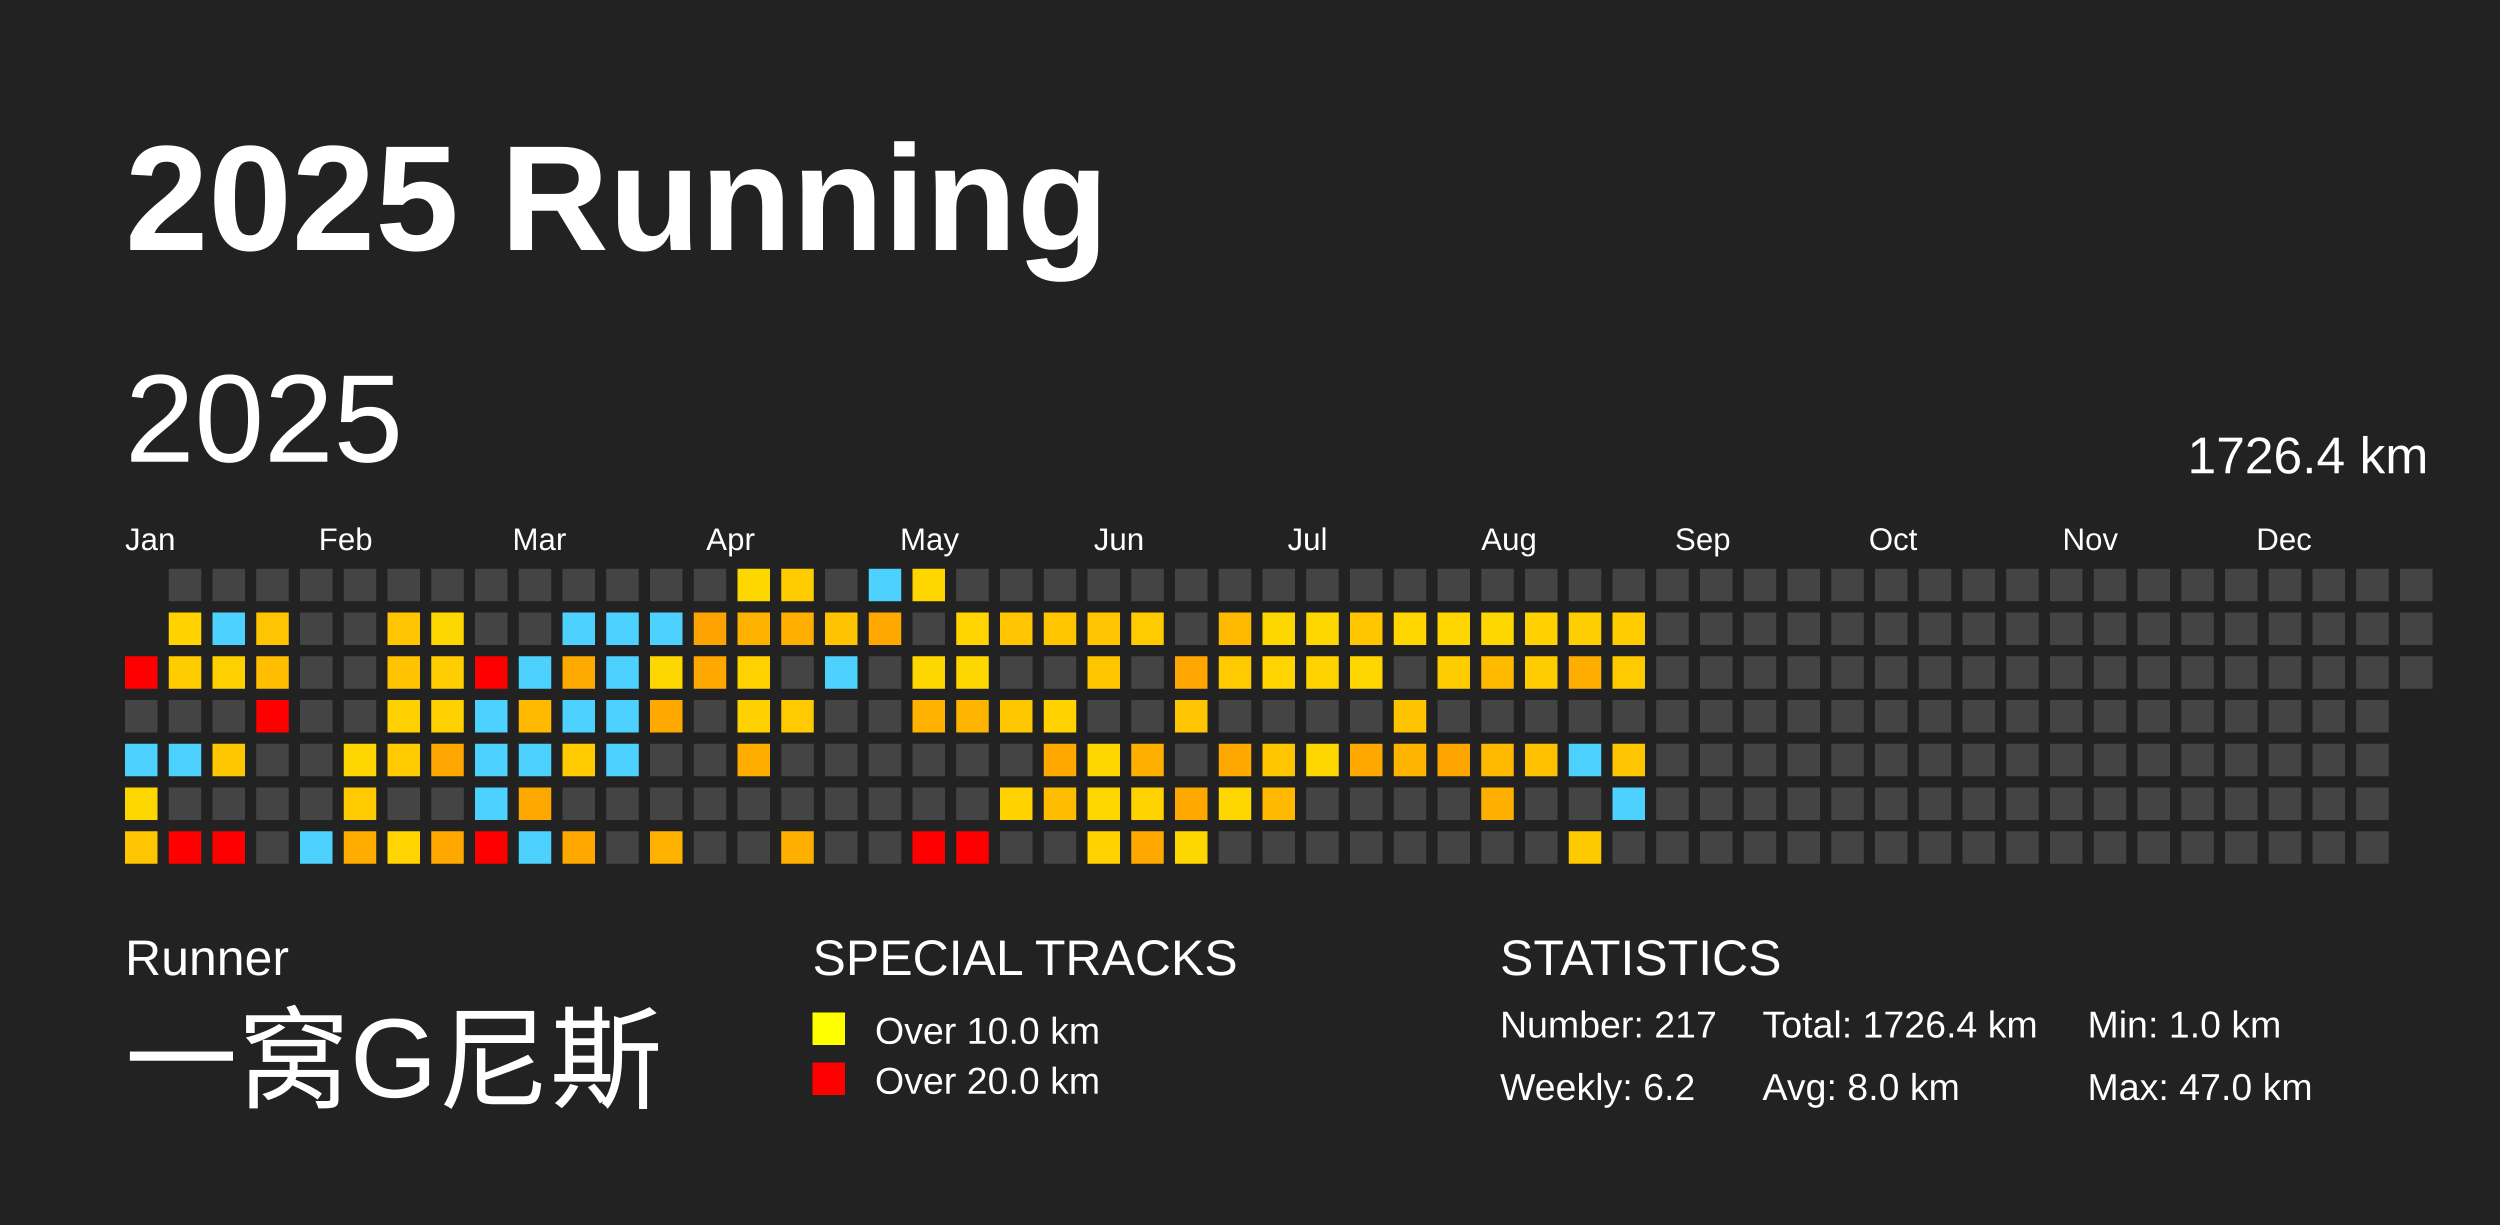
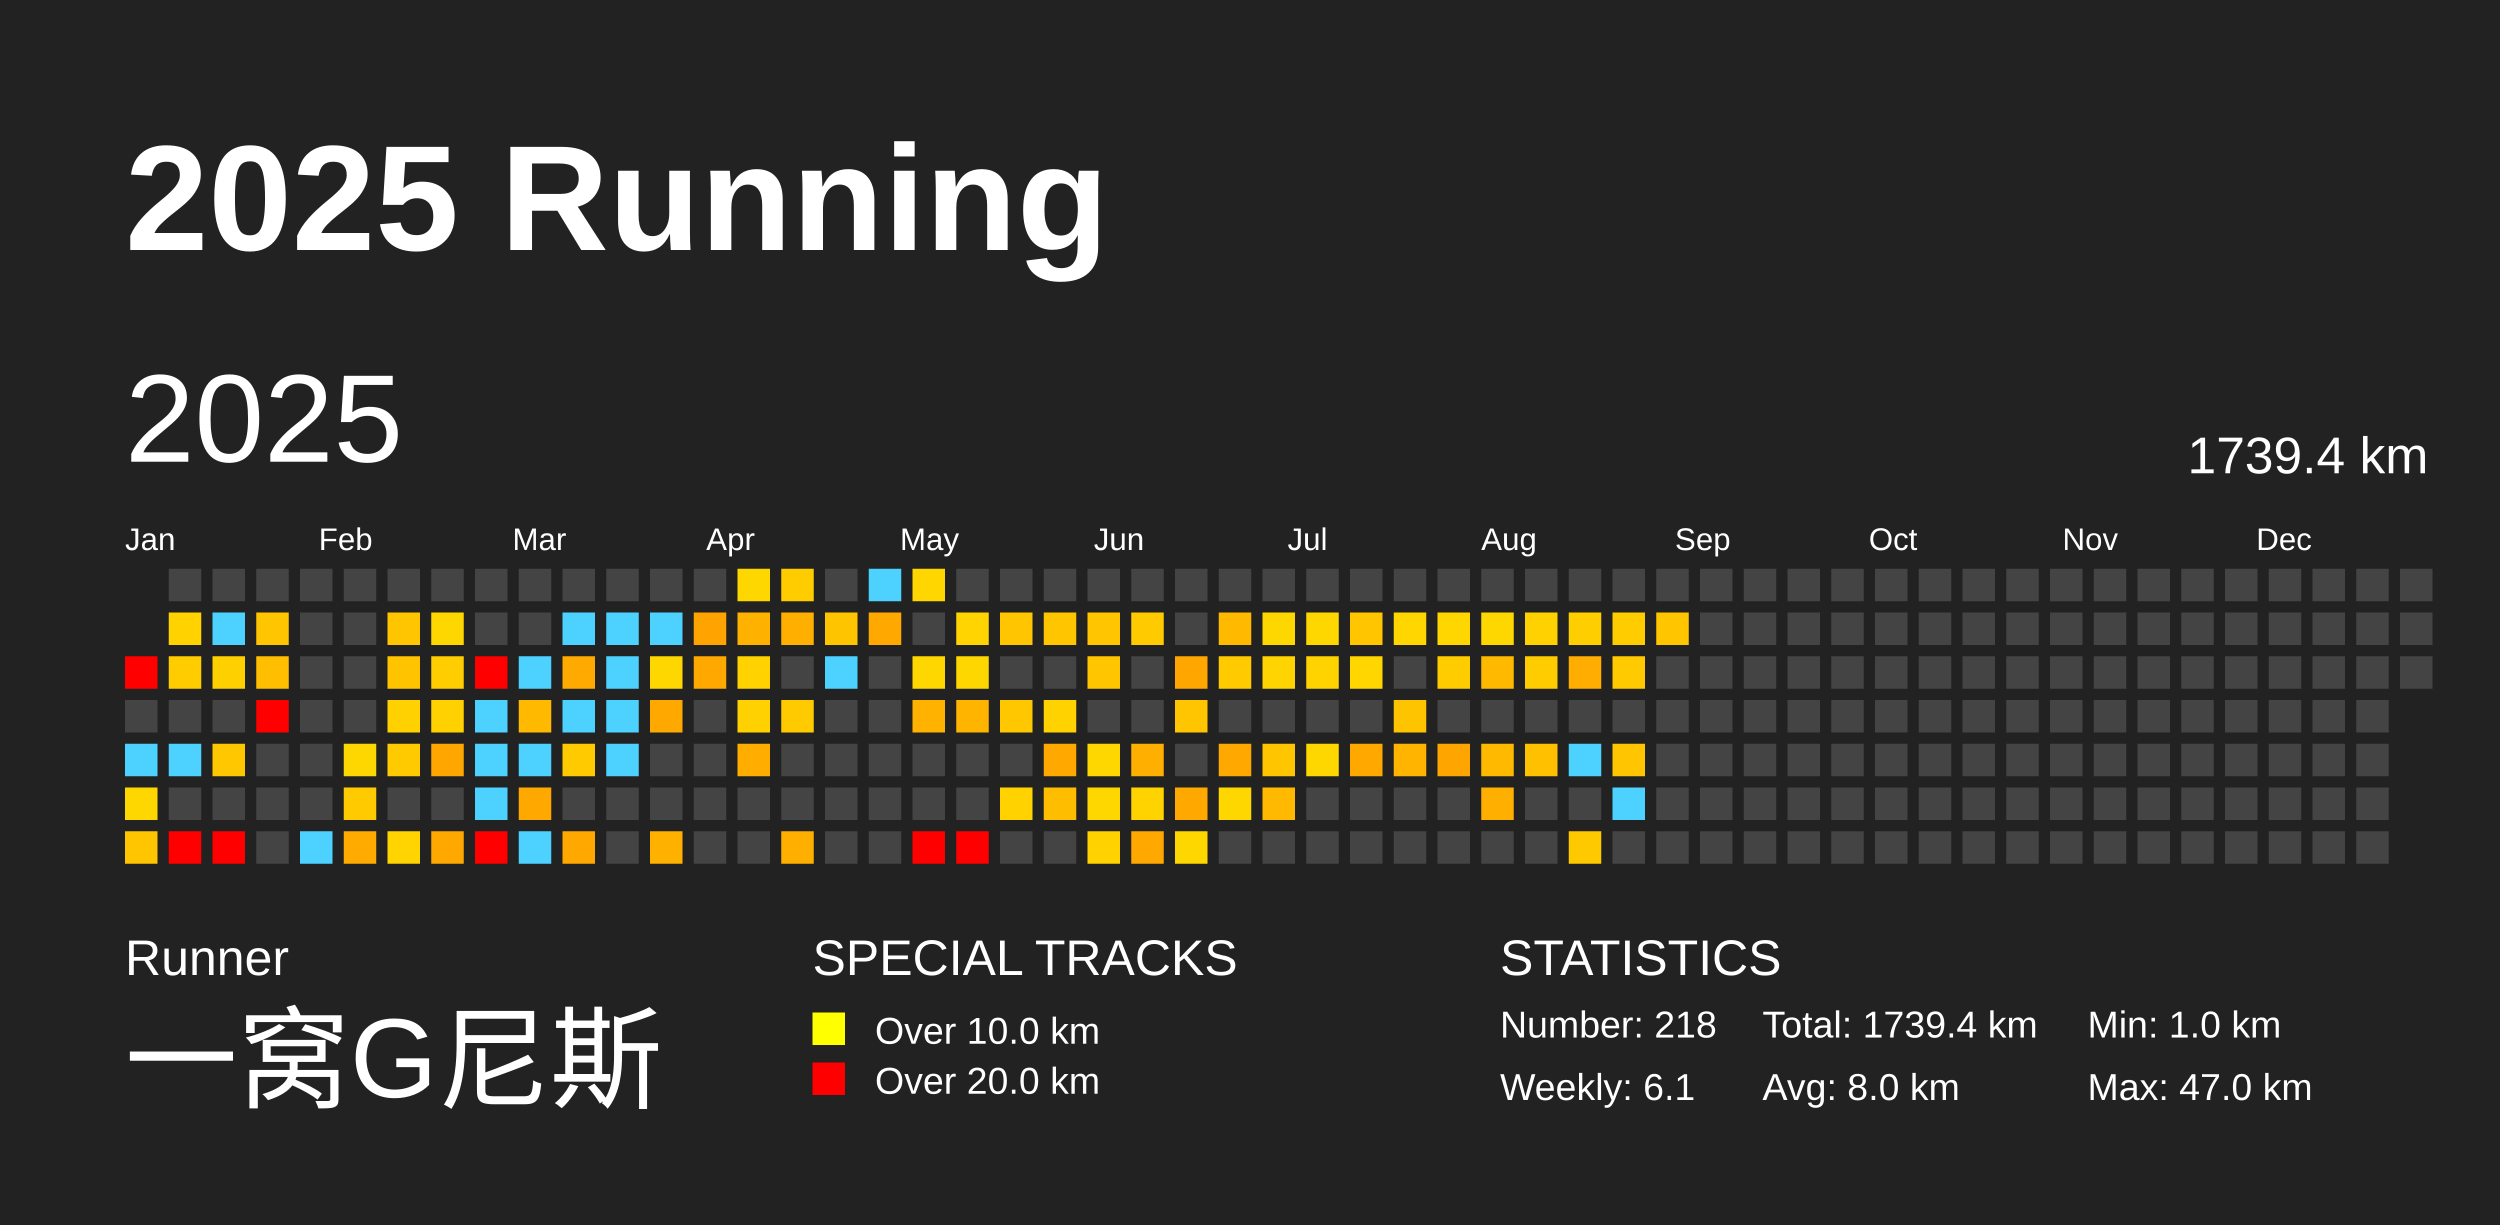
<svg xmlns="http://www.w3.org/2000/svg" baseProfile="full" height="98mm" version="1.1" viewBox="0,0,200,98" width="200mm">
  <defs />
  <rect fill="#222222" height="98" width="200" x="0" y="0" />
  <text fill="#FFFFFF" style="font-size:12px; font-family:Arial; font-weight:bold;" x="10" y="20">2025 Running</text>
  <text fill="#FFFFFF" style="font-size:4px; font-family:Arial" x="10" y="78">Runner</text>
  <text fill="#FFFFFF" style="font-size:9px; font-family:Arial" x="10" y="88">一窝G尼斯</text>
  <text fill="#FFFFFF" style="font-size:4px; font-family:Arial" x="65" y="78">SPECIAL TRACKS</text>
  <rect fill="yellow" height="2.6" width="2.6" x="65" y="81" />
  <text fill="#FFFFFF" style="font-size:3px; font-family:Arial" x="70" y="83.5">Over 10.0 km</text>
  <rect fill="red" height="2.6" width="2.6" x="65" y="85" />
  <text fill="#FFFFFF" style="font-size:3px; font-family:Arial" x="70" y="87.5">Over 20.0 km</text>
  <text fill="#FFFFFF" style="font-size:4px; font-family:Arial" x="120" y="78">STATISTICS</text>
-   <text fill="#FFFFFF" style="font-size:3px; font-family:Arial" x="120" y="83">Number: 217</text>
-   <text fill="#FFFFFF" style="font-size:3px; font-family:Arial" x="120" y="88">Weekly: 6.2</text>
-   <text fill="#FFFFFF" style="font-size:3px; font-family:Arial" x="141" y="83">Total: 1726.4 km</text>
+   <text fill="#FFFFFF" style="font-size:3px; font-family:Arial" x="120" y="83">Number: 218</text>
+   <text fill="#FFFFFF" style="font-size:3px; font-family:Arial" x="120" y="88">Weekly: 6.1</text>
+   <text fill="#FFFFFF" style="font-size:3px; font-family:Arial" x="141" y="83">Total: 1739.4 km</text>
  <text fill="#FFFFFF" style="font-size:3px; font-family:Arial" x="141" y="88">Avg: 8.0 km</text>
  <text fill="#FFFFFF" style="font-size:3px; font-family:Arial" x="167" y="83">Min: 1.0 km</text>
  <text fill="#FFFFFF" style="font-size:3px; font-family:Arial" x="167" y="88">Max: 47.0 km</text>
  <text dominant-baseline="hanging" fill="#FFFFFF" style="font-size:10.0px; font-family:Arial;" x="10" y="30">2025</text>
-   <text dominant-baseline="hanging" fill="#FFFFFF" style="font-size:4.125px; font-family:Arial;" x="175" y="35">1726.4 km</text>
+   <text dominant-baseline="hanging" fill="#FFFFFF" style="font-size:4.125px; font-family:Arial;" x="175" y="35">1739.4 km</text>
  <text fill="#FFFFFF" style="font-size:2.5px; font-family:Arial" x="10.0" y="44">Jan</text>
  <text fill="#FFFFFF" style="font-size:2.5px; font-family:Arial" x="25.5" y="44">Feb</text>
  <text fill="#FFFFFF" style="font-size:2.5px; font-family:Arial" x="41.0" y="44">Mar</text>
  <text fill="#FFFFFF" style="font-size:2.5px; font-family:Arial" x="56.5" y="44">Apr</text>
  <text fill="#FFFFFF" style="font-size:2.5px; font-family:Arial" x="72.0" y="44">May</text>
  <text fill="#FFFFFF" style="font-size:2.5px; font-family:Arial" x="87.5" y="44">Jun</text>
  <text fill="#FFFFFF" style="font-size:2.5px; font-family:Arial" x="103.0" y="44">Jul</text>
  <text fill="#FFFFFF" style="font-size:2.5px; font-family:Arial" x="118.5" y="44">Aug</text>
  <text fill="#FFFFFF" style="font-size:2.5px; font-family:Arial" x="134.0" y="44">Sep</text>
  <text fill="#FFFFFF" style="font-size:2.5px; font-family:Arial" x="149.5" y="44">Oct</text>
  <text fill="#FFFFFF" style="font-size:2.5px; font-family:Arial" x="165.0" y="44">Nov</text>
  <text fill="#FFFFFF" style="font-size:2.5px; font-family:Arial" x="180.5" y="44">Dec</text>
  <rect fill="red" height="2.6" width="2.6" x="10.0" y="52.5" />
  <rect fill="#444444" height="2.6" width="2.6" x="10.0" y="56.0" />
  <rect fill="#4dd2ff" height="2.6" width="2.6" x="10.0" y="59.5" />
  <rect fill="#ffd700" height="2.6" width="2.6" x="10.0" y="63.0" />
  <rect fill="#ffc500" height="2.6" width="2.6" x="10.0" y="66.5" />
  <rect fill="#444444" height="2.6" width="2.6" x="13.5" y="45.5" />
  <rect fill="#ffd200" height="2.6" width="2.6" x="13.5" y="49.0" />
  <rect fill="#ffcc00" height="2.6" width="2.6" x="13.5" y="52.5" />
  <rect fill="#444444" height="2.6" width="2.6" x="13.5" y="56.0" />
  <rect fill="#4dd2ff" height="2.6" width="2.6" x="13.5" y="59.5" />
  <rect fill="#444444" height="2.6" width="2.6" x="13.5" y="63.0" />
  <rect fill="red" height="2.6" width="2.6" x="13.5" y="66.5" />
  <rect fill="#444444" height="2.6" width="2.6" x="17.0" y="45.5" />
  <rect fill="#4dd2ff" height="2.6" width="2.6" x="17.0" y="49.0" />
  <rect fill="#ffd000" height="2.6" width="2.6" x="17.0" y="52.5" />
  <rect fill="#444444" height="2.6" width="2.6" x="17.0" y="56.0" />
  <rect fill="#ffc700" height="2.6" width="2.6" x="17.0" y="59.5" />
  <rect fill="#444444" height="2.6" width="2.6" x="17.0" y="63.0" />
  <rect fill="red" height="2.6" width="2.6" x="17.0" y="66.5" />
  <rect fill="#444444" height="2.6" width="2.6" x="20.5" y="45.5" />
  <rect fill="#ffc500" height="2.6" width="2.6" x="20.5" y="49.0" />
  <rect fill="#ffbf00" height="2.6" width="2.6" x="20.5" y="52.5" />
  <rect fill="red" height="2.6" width="2.6" x="20.5" y="56.0" />
  <rect fill="#444444" height="2.6" width="2.6" x="20.5" y="59.5" />
  <rect fill="#444444" height="2.6" width="2.6" x="20.5" y="63.0" />
  <rect fill="#444444" height="2.6" width="2.6" x="20.5" y="66.5" />
  <rect fill="#444444" height="2.6" width="2.6" x="24.0" y="45.5" />
  <rect fill="#444444" height="2.6" width="2.6" x="24.0" y="49.0" />
  <rect fill="#444444" height="2.6" width="2.6" x="24.0" y="52.5" />
  <rect fill="#444444" height="2.6" width="2.6" x="24.0" y="56.0" />
  <rect fill="#444444" height="2.6" width="2.6" x="24.0" y="59.5" />
  <rect fill="#444444" height="2.6" width="2.6" x="24.0" y="63.0" />
  <rect fill="#4dd2ff" height="2.6" width="2.6" x="24.0" y="66.5" />
  <rect fill="#444444" height="2.6" width="2.6" x="27.5" y="45.5" />
  <rect fill="#444444" height="2.6" width="2.6" x="27.5" y="49.0" />
  <rect fill="#444444" height="2.6" width="2.6" x="27.5" y="52.5" />
  <rect fill="#444444" height="2.6" width="2.6" x="27.5" y="56.0" />
  <rect fill="#ffd700" height="2.6" width="2.6" x="27.5" y="59.5" />
  <rect fill="#ffcb00" height="2.6" width="2.6" x="27.5" y="63.0" />
  <rect fill="#ffab00" height="2.6" width="2.6" x="27.5" y="66.5" />
  <rect fill="#444444" height="2.6" width="2.6" x="31.0" y="45.5" />
  <rect fill="#ffc500" height="2.6" width="2.6" x="31.0" y="49.0" />
  <rect fill="#ffc300" height="2.6" width="2.6" x="31.0" y="52.5" />
  <rect fill="#ffd100" height="2.6" width="2.6" x="31.0" y="56.0" />
  <rect fill="#ffcb00" height="2.6" width="2.6" x="31.0" y="59.5" />
  <rect fill="#444444" height="2.6" width="2.6" x="31.0" y="63.0" />
  <rect fill="#ffd400" height="2.6" width="2.6" x="31.0" y="66.5" />
  <rect fill="#444444" height="2.6" width="2.6" x="34.5" y="45.5" />
  <rect fill="#ffd700" height="2.6" width="2.6" x="34.5" y="49.0" />
  <rect fill="#ffcd00" height="2.6" width="2.6" x="34.5" y="52.5" />
  <rect fill="#ffd100" height="2.6" width="2.6" x="34.5" y="56.0" />
  <rect fill="#ffa700" height="2.6" width="2.6" x="34.5" y="59.5" />
  <rect fill="#444444" height="2.6" width="2.6" x="34.5" y="63.0" />
  <rect fill="#ffa900" height="2.6" width="2.6" x="34.5" y="66.5" />
  <rect fill="#444444" height="2.6" width="2.6" x="38.0" y="45.5" />
  <rect fill="#444444" height="2.6" width="2.6" x="38.0" y="49.0" />
  <rect fill="red" height="2.6" width="2.6" x="38.0" y="52.5" />
  <rect fill="#4dd2ff" height="2.6" width="2.6" x="38.0" y="56.0" />
  <rect fill="#4dd2ff" height="2.6" width="2.6" x="38.0" y="59.5" />
  <rect fill="#4dd2ff" height="2.6" width="2.6" x="38.0" y="63.0" />
  <rect fill="red" height="2.6" width="2.6" x="38.0" y="66.5" />
  <rect fill="#444444" height="2.6" width="2.6" x="41.5" y="45.5" />
  <rect fill="#444444" height="2.6" width="2.6" x="41.5" y="49.0" />
  <rect fill="#4dd2ff" height="2.6" width="2.6" x="41.5" y="52.5" />
  <rect fill="#ffba00" height="2.6" width="2.6" x="41.5" y="56.0" />
  <rect fill="#4dd2ff" height="2.6" width="2.6" x="41.5" y="59.5" />
  <rect fill="#ffa800" height="2.6" width="2.6" x="41.5" y="63.0" />
  <rect fill="#4dd2ff" height="2.6" width="2.6" x="41.5" y="66.5" />
  <rect fill="#444444" height="2.6" width="2.6" x="45.0" y="45.5" />
  <rect fill="#4dd2ff" height="2.6" width="2.6" x="45.0" y="49.0" />
  <rect fill="#ffaa00" height="2.6" width="2.6" x="45.0" y="52.5" />
  <rect fill="#4dd2ff" height="2.6" width="2.6" x="45.0" y="56.0" />
  <rect fill="#ffcb00" height="2.6" width="2.6" x="45.0" y="59.5" />
  <rect fill="#444444" height="2.6" width="2.6" x="45.0" y="63.0" />
  <rect fill="#ffa900" height="2.6" width="2.6" x="45.0" y="66.5" />
  <rect fill="#444444" height="2.6" width="2.6" x="48.5" y="45.5" />
  <rect fill="#4dd2ff" height="2.6" width="2.6" x="48.5" y="49.0" />
  <rect fill="#4dd2ff" height="2.6" width="2.6" x="48.5" y="52.5" />
  <rect fill="#4dd2ff" height="2.6" width="2.6" x="48.5" y="56.0" />
  <rect fill="#4dd2ff" height="2.6" width="2.6" x="48.5" y="59.5" />
  <rect fill="#444444" height="2.6" width="2.6" x="48.5" y="63.0" />
  <rect fill="#444444" height="2.6" width="2.6" x="48.5" y="66.5" />
  <rect fill="#444444" height="2.6" width="2.6" x="52.0" y="45.5" />
  <rect fill="#4dd2ff" height="2.6" width="2.6" x="52.0" y="49.0" />
  <rect fill="#ffd700" height="2.6" width="2.6" x="52.0" y="52.5" />
  <rect fill="#ffa900" height="2.6" width="2.6" x="52.0" y="56.0" />
  <rect fill="#444444" height="2.6" width="2.6" x="52.0" y="59.5" />
  <rect fill="#444444" height="2.6" width="2.6" x="52.0" y="63.0" />
  <rect fill="#ffb100" height="2.6" width="2.6" x="52.0" y="66.5" />
  <rect fill="#444444" height="2.6" width="2.6" x="55.5" y="45.5" />
  <rect fill="#ffa300" height="2.6" width="2.6" x="55.5" y="49.0" />
  <rect fill="#ffa800" height="2.6" width="2.6" x="55.5" y="52.5" />
  <rect fill="#444444" height="2.6" width="2.6" x="55.5" y="56.0" />
  <rect fill="#444444" height="2.6" width="2.6" x="55.5" y="59.5" />
  <rect fill="#444444" height="2.6" width="2.6" x="55.5" y="63.0" />
  <rect fill="#444444" height="2.6" width="2.6" x="55.5" y="66.5" />
  <rect fill="#ffd700" height="2.6" width="2.6" x="59.0" y="45.5" />
  <rect fill="#ffb100" height="2.6" width="2.6" x="59.0" y="49.0" />
  <rect fill="#ffd200" height="2.6" width="2.6" x="59.0" y="52.5" />
  <rect fill="#ffd100" height="2.6" width="2.6" x="59.0" y="56.0" />
  <rect fill="#ffae00" height="2.6" width="2.6" x="59.0" y="59.5" />
  <rect fill="#444444" height="2.6" width="2.6" x="59.0" y="63.0" />
  <rect fill="#444444" height="2.6" width="2.6" x="59.0" y="66.5" />
  <rect fill="#ffcc00" height="2.6" width="2.6" x="62.5" y="45.5" />
  <rect fill="#ffaf00" height="2.6" width="2.6" x="62.5" y="49.0" />
  <rect fill="#444444" height="2.6" width="2.6" x="62.5" y="52.5" />
  <rect fill="#ffca00" height="2.6" width="2.6" x="62.5" y="56.0" />
  <rect fill="#444444" height="2.6" width="2.6" x="62.5" y="59.5" />
  <rect fill="#444444" height="2.6" width="2.6" x="62.5" y="63.0" />
  <rect fill="#ffaf00" height="2.6" width="2.6" x="62.5" y="66.5" />
  <rect fill="#444444" height="2.6" width="2.6" x="66.0" y="45.5" />
  <rect fill="#ffc400" height="2.6" width="2.6" x="66.0" y="49.0" />
  <rect fill="#4dd2ff" height="2.6" width="2.6" x="66.0" y="52.5" />
  <rect fill="#444444" height="2.6" width="2.6" x="66.0" y="56.0" />
  <rect fill="#444444" height="2.6" width="2.6" x="66.0" y="59.5" />
  <rect fill="#444444" height="2.6" width="2.6" x="66.0" y="63.0" />
  <rect fill="#444444" height="2.6" width="2.6" x="66.0" y="66.5" />
  <rect fill="#4dd2ff" height="2.6" width="2.6" x="69.5" y="45.5" />
  <rect fill="#ffa900" height="2.6" width="2.6" x="69.5" y="49.0" />
  <rect fill="#444444" height="2.6" width="2.6" x="69.5" y="52.5" />
  <rect fill="#444444" height="2.6" width="2.6" x="69.5" y="56.0" />
  <rect fill="#444444" height="2.6" width="2.6" x="69.5" y="59.5" />
  <rect fill="#444444" height="2.6" width="2.6" x="69.5" y="63.0" />
  <rect fill="#444444" height="2.6" width="2.6" x="69.5" y="66.5" />
  <rect fill="#ffd600" height="2.6" width="2.6" x="73.0" y="45.5" />
  <rect fill="#444444" height="2.6" width="2.6" x="73.0" y="49.0" />
  <rect fill="#ffd700" height="2.6" width="2.6" x="73.0" y="52.5" />
  <rect fill="#ffb200" height="2.6" width="2.6" x="73.0" y="56.0" />
  <rect fill="#444444" height="2.6" width="2.6" x="73.0" y="59.5" />
  <rect fill="#444444" height="2.6" width="2.6" x="73.0" y="63.0" />
  <rect fill="red" height="2.6" width="2.6" x="73.0" y="66.5" />
  <rect fill="#444444" height="2.6" width="2.6" x="76.5" y="45.5" />
  <rect fill="#ffd400" height="2.6" width="2.6" x="76.5" y="49.0" />
  <rect fill="#ffd700" height="2.6" width="2.6" x="76.5" y="52.5" />
  <rect fill="#ffb400" height="2.6" width="2.6" x="76.5" y="56.0" />
  <rect fill="#444444" height="2.6" width="2.6" x="76.5" y="59.5" />
  <rect fill="#444444" height="2.6" width="2.6" x="76.5" y="63.0" />
  <rect fill="red" height="2.6" width="2.6" x="76.5" y="66.5" />
  <rect fill="#444444" height="2.6" width="2.6" x="80.0" y="45.5" />
  <rect fill="#ffc500" height="2.6" width="2.6" x="80.0" y="49.0" />
  <rect fill="#444444" height="2.6" width="2.6" x="80.0" y="52.5" />
  <rect fill="#ffc700" height="2.6" width="2.6" x="80.0" y="56.0" />
  <rect fill="#444444" height="2.6" width="2.6" x="80.0" y="59.5" />
  <rect fill="#ffd200" height="2.6" width="2.6" x="80.0" y="63.0" />
  <rect fill="#444444" height="2.6" width="2.6" x="80.0" y="66.5" />
  <rect fill="#444444" height="2.6" width="2.6" x="83.5" y="45.5" />
  <rect fill="#ffc600" height="2.6" width="2.6" x="83.5" y="49.0" />
  <rect fill="#444444" height="2.6" width="2.6" x="83.5" y="52.5" />
  <rect fill="#ffd200" height="2.6" width="2.6" x="83.5" y="56.0" />
  <rect fill="#ffa800" height="2.6" width="2.6" x="83.5" y="59.5" />
  <rect fill="#ffbd00" height="2.6" width="2.6" x="83.5" y="63.0" />
  <rect fill="#444444" height="2.6" width="2.6" x="83.5" y="66.5" />
  <rect fill="#444444" height="2.6" width="2.6" x="87.0" y="45.5" />
  <rect fill="#ffc500" height="2.6" width="2.6" x="87.0" y="49.0" />
  <rect fill="#ffc600" height="2.6" width="2.6" x="87.0" y="52.5" />
  <rect fill="#444444" height="2.6" width="2.6" x="87.0" y="56.0" />
  <rect fill="#ffd700" height="2.6" width="2.6" x="87.0" y="59.5" />
  <rect fill="#ffd700" height="2.6" width="2.6" x="87.0" y="63.0" />
  <rect fill="#ffd200" height="2.6" width="2.6" x="87.0" y="66.5" />
  <rect fill="#444444" height="2.6" width="2.6" x="90.5" y="45.5" />
  <rect fill="#ffca00" height="2.6" width="2.6" x="90.5" y="49.0" />
  <rect fill="#444444" height="2.6" width="2.6" x="90.5" y="52.5" />
  <rect fill="#444444" height="2.6" width="2.6" x="90.5" y="56.0" />
  <rect fill="#ffaf00" height="2.6" width="2.6" x="90.5" y="59.5" />
  <rect fill="#ffd300" height="2.6" width="2.6" x="90.5" y="63.0" />
  <rect fill="#ffa900" height="2.6" width="2.6" x="90.5" y="66.5" />
  <rect fill="#444444" height="2.6" width="2.6" x="94.0" y="45.5" />
  <rect fill="#444444" height="2.6" width="2.6" x="94.0" y="49.0" />
  <rect fill="#ffa600" height="2.6" width="2.6" x="94.0" y="52.5" />
  <rect fill="#ffc500" height="2.6" width="2.6" x="94.0" y="56.0" />
  <rect fill="#444444" height="2.6" width="2.6" x="94.0" y="59.5" />
  <rect fill="#ffa900" height="2.6" width="2.6" x="94.0" y="63.0" />
  <rect fill="#ffd700" height="2.6" width="2.6" x="94.0" y="66.5" />
  <rect fill="#444444" height="2.6" width="2.6" x="97.5" y="45.5" />
  <rect fill="#ffba00" height="2.6" width="2.6" x="97.5" y="49.0" />
  <rect fill="#ffca00" height="2.6" width="2.6" x="97.5" y="52.5" />
  <rect fill="#444444" height="2.6" width="2.6" x="97.5" y="56.0" />
  <rect fill="#ffa800" height="2.6" width="2.6" x="97.5" y="59.5" />
  <rect fill="#ffd700" height="2.6" width="2.6" x="97.5" y="63.0" />
  <rect fill="#444444" height="2.6" width="2.6" x="97.5" y="66.5" />
  <rect fill="#444444" height="2.6" width="2.6" x="101.0" y="45.5" />
  <rect fill="#ffd700" height="2.6" width="2.6" x="101.0" y="49.0" />
  <rect fill="#ffd400" height="2.6" width="2.6" x="101.0" y="52.5" />
  <rect fill="#444444" height="2.6" width="2.6" x="101.0" y="56.0" />
  <rect fill="#ffc600" height="2.6" width="2.6" x="101.0" y="59.5" />
  <rect fill="#ffb900" height="2.6" width="2.6" x="101.0" y="63.0" />
  <rect fill="#444444" height="2.6" width="2.6" x="101.0" y="66.5" />
  <rect fill="#444444" height="2.6" width="2.6" x="104.5" y="45.5" />
  <rect fill="#ffd700" height="2.6" width="2.6" x="104.5" y="49.0" />
  <rect fill="#ffd300" height="2.6" width="2.6" x="104.5" y="52.5" />
  <rect fill="#444444" height="2.6" width="2.6" x="104.5" y="56.0" />
  <rect fill="#ffd700" height="2.6" width="2.6" x="104.5" y="59.5" />
  <rect fill="#444444" height="2.6" width="2.6" x="104.5" y="63.0" />
  <rect fill="#444444" height="2.6" width="2.6" x="104.5" y="66.5" />
  <rect fill="#444444" height="2.6" width="2.6" x="108.0" y="45.5" />
  <rect fill="#ffc600" height="2.6" width="2.6" x="108.0" y="49.0" />
  <rect fill="#ffd600" height="2.6" width="2.6" x="108.0" y="52.5" />
  <rect fill="#444444" height="2.6" width="2.6" x="108.0" y="56.0" />
  <rect fill="#ffa900" height="2.6" width="2.6" x="108.0" y="59.5" />
  <rect fill="#444444" height="2.6" width="2.6" x="108.0" y="63.0" />
  <rect fill="#444444" height="2.6" width="2.6" x="108.0" y="66.5" />
  <rect fill="#444444" height="2.6" width="2.6" x="111.5" y="45.5" />
  <rect fill="#ffd600" height="2.6" width="2.6" x="111.5" y="49.0" />
  <rect fill="#444444" height="2.6" width="2.6" x="111.5" y="52.5" />
  <rect fill="#ffc400" height="2.6" width="2.6" x="111.5" y="56.0" />
  <rect fill="#ffb400" height="2.6" width="2.6" x="111.5" y="59.5" />
  <rect fill="#444444" height="2.6" width="2.6" x="111.5" y="63.0" />
  <rect fill="#444444" height="2.6" width="2.6" x="111.5" y="66.5" />
  <rect fill="#444444" height="2.6" width="2.6" x="115.0" y="45.5" />
  <rect fill="#ffd600" height="2.6" width="2.6" x="115.0" y="49.0" />
  <rect fill="#ffcc00" height="2.6" width="2.6" x="115.0" y="52.5" />
  <rect fill="#444444" height="2.6" width="2.6" x="115.0" y="56.0" />
  <rect fill="#ffa500" height="2.6" width="2.6" x="115.0" y="59.5" />
  <rect fill="#444444" height="2.6" width="2.6" x="115.0" y="63.0" />
  <rect fill="#444444" height="2.6" width="2.6" x="115.0" y="66.5" />
  <rect fill="#444444" height="2.6" width="2.6" x="118.5" y="45.5" />
  <rect fill="#ffd700" height="2.6" width="2.6" x="118.5" y="49.0" />
  <rect fill="#ffba00" height="2.6" width="2.6" x="118.5" y="52.5" />
  <rect fill="#444444" height="2.6" width="2.6" x="118.5" y="56.0" />
  <rect fill="#ffba00" height="2.6" width="2.6" x="118.5" y="59.5" />
  <rect fill="#ffaf00" height="2.6" width="2.6" x="118.5" y="63.0" />
  <rect fill="#444444" height="2.6" width="2.6" x="118.5" y="66.5" />
  <rect fill="#444444" height="2.6" width="2.6" x="122.0" y="45.5" />
  <rect fill="#ffd100" height="2.6" width="2.6" x="122.0" y="49.0" />
  <rect fill="#ffcc00" height="2.6" width="2.6" x="122.0" y="52.5" />
  <rect fill="#444444" height="2.6" width="2.6" x="122.0" y="56.0" />
  <rect fill="#ffc000" height="2.6" width="2.6" x="122.0" y="59.5" />
  <rect fill="#444444" height="2.6" width="2.6" x="122.0" y="63.0" />
  <rect fill="#444444" height="2.6" width="2.6" x="122.0" y="66.5" />
  <rect fill="#444444" height="2.6" width="2.6" x="125.5" y="45.5" />
  <rect fill="#ffce00" height="2.6" width="2.6" x="125.5" y="49.0" />
  <rect fill="#ffad00" height="2.6" width="2.6" x="125.5" y="52.5" />
  <rect fill="#444444" height="2.6" width="2.6" x="125.5" y="56.0" />
  <rect fill="#4dd2ff" height="2.6" width="2.6" x="125.5" y="59.5" />
  <rect fill="#444444" height="2.6" width="2.6" x="125.5" y="63.0" />
  <rect fill="#ffc900" height="2.6" width="2.6" x="125.5" y="66.5" />
  <rect fill="#444444" height="2.6" width="2.6" x="129.0" y="45.5" />
  <rect fill="#ffcc00" height="2.6" width="2.6" x="129.0" y="49.0" />
  <rect fill="#ffca00" height="2.6" width="2.6" x="129.0" y="52.5" />
  <rect fill="#444444" height="2.6" width="2.6" x="129.0" y="56.0" />
  <rect fill="#ffc500" height="2.6" width="2.6" x="129.0" y="59.5" />
  <rect fill="#4dd2ff" height="2.6" width="2.6" x="129.0" y="63.0" />
  <rect fill="#444444" height="2.6" width="2.6" x="129.0" y="66.5" />
  <rect fill="#444444" height="2.6" width="2.6" x="132.5" y="45.5" />
-   <rect fill="#444444" height="2.6" width="2.6" x="132.5" y="49.0" />
+   <rect fill="#ffc600" height="2.6" width="2.6" x="132.5" y="49.0" />
  <rect fill="#444444" height="2.6" width="2.6" x="132.5" y="52.5" />
  <rect fill="#444444" height="2.6" width="2.6" x="132.5" y="56.0" />
  <rect fill="#444444" height="2.6" width="2.6" x="132.5" y="59.5" />
  <rect fill="#444444" height="2.6" width="2.6" x="132.5" y="63.0" />
  <rect fill="#444444" height="2.6" width="2.6" x="132.5" y="66.5" />
  <rect fill="#444444" height="2.6" width="2.6" x="136.0" y="45.5" />
  <rect fill="#444444" height="2.6" width="2.6" x="136.0" y="49.0" />
  <rect fill="#444444" height="2.6" width="2.6" x="136.0" y="52.5" />
  <rect fill="#444444" height="2.6" width="2.6" x="136.0" y="56.0" />
  <rect fill="#444444" height="2.6" width="2.6" x="136.0" y="59.5" />
  <rect fill="#444444" height="2.6" width="2.6" x="136.0" y="63.0" />
  <rect fill="#444444" height="2.6" width="2.6" x="136.0" y="66.5" />
  <rect fill="#444444" height="2.6" width="2.6" x="139.5" y="45.5" />
  <rect fill="#444444" height="2.6" width="2.6" x="139.5" y="49.0" />
  <rect fill="#444444" height="2.6" width="2.6" x="139.5" y="52.5" />
  <rect fill="#444444" height="2.6" width="2.6" x="139.5" y="56.0" />
  <rect fill="#444444" height="2.6" width="2.6" x="139.5" y="59.5" />
  <rect fill="#444444" height="2.6" width="2.6" x="139.5" y="63.0" />
  <rect fill="#444444" height="2.6" width="2.6" x="139.5" y="66.5" />
  <rect fill="#444444" height="2.6" width="2.6" x="143.0" y="45.5" />
  <rect fill="#444444" height="2.6" width="2.6" x="143.0" y="49.0" />
  <rect fill="#444444" height="2.6" width="2.6" x="143.0" y="52.5" />
  <rect fill="#444444" height="2.6" width="2.6" x="143.0" y="56.0" />
  <rect fill="#444444" height="2.6" width="2.6" x="143.0" y="59.5" />
  <rect fill="#444444" height="2.6" width="2.6" x="143.0" y="63.0" />
  <rect fill="#444444" height="2.6" width="2.6" x="143.0" y="66.5" />
  <rect fill="#444444" height="2.6" width="2.6" x="146.5" y="45.5" />
  <rect fill="#444444" height="2.6" width="2.6" x="146.5" y="49.0" />
  <rect fill="#444444" height="2.6" width="2.6" x="146.5" y="52.5" />
  <rect fill="#444444" height="2.6" width="2.6" x="146.5" y="56.0" />
  <rect fill="#444444" height="2.6" width="2.6" x="146.5" y="59.5" />
  <rect fill="#444444" height="2.6" width="2.6" x="146.5" y="63.0" />
  <rect fill="#444444" height="2.6" width="2.6" x="146.5" y="66.5" />
  <rect fill="#444444" height="2.6" width="2.6" x="150.0" y="45.5" />
  <rect fill="#444444" height="2.6" width="2.6" x="150.0" y="49.0" />
  <rect fill="#444444" height="2.6" width="2.6" x="150.0" y="52.5" />
  <rect fill="#444444" height="2.6" width="2.6" x="150.0" y="56.0" />
  <rect fill="#444444" height="2.6" width="2.6" x="150.0" y="59.5" />
  <rect fill="#444444" height="2.6" width="2.6" x="150.0" y="63.0" />
  <rect fill="#444444" height="2.6" width="2.6" x="150.0" y="66.5" />
  <rect fill="#444444" height="2.6" width="2.6" x="153.5" y="45.5" />
  <rect fill="#444444" height="2.6" width="2.6" x="153.5" y="49.0" />
  <rect fill="#444444" height="2.6" width="2.6" x="153.5" y="52.5" />
  <rect fill="#444444" height="2.6" width="2.6" x="153.5" y="56.0" />
  <rect fill="#444444" height="2.6" width="2.6" x="153.5" y="59.5" />
  <rect fill="#444444" height="2.6" width="2.6" x="153.5" y="63.0" />
  <rect fill="#444444" height="2.6" width="2.6" x="153.5" y="66.5" />
  <rect fill="#444444" height="2.6" width="2.6" x="157.0" y="45.5" />
  <rect fill="#444444" height="2.6" width="2.6" x="157.0" y="49.0" />
  <rect fill="#444444" height="2.6" width="2.6" x="157.0" y="52.5" />
  <rect fill="#444444" height="2.6" width="2.6" x="157.0" y="56.0" />
  <rect fill="#444444" height="2.6" width="2.6" x="157.0" y="59.5" />
  <rect fill="#444444" height="2.6" width="2.6" x="157.0" y="63.0" />
  <rect fill="#444444" height="2.6" width="2.6" x="157.0" y="66.5" />
  <rect fill="#444444" height="2.6" width="2.6" x="160.5" y="45.5" />
  <rect fill="#444444" height="2.6" width="2.6" x="160.5" y="49.0" />
  <rect fill="#444444" height="2.6" width="2.6" x="160.5" y="52.5" />
  <rect fill="#444444" height="2.6" width="2.6" x="160.5" y="56.0" />
  <rect fill="#444444" height="2.6" width="2.6" x="160.5" y="59.5" />
  <rect fill="#444444" height="2.6" width="2.6" x="160.5" y="63.0" />
  <rect fill="#444444" height="2.6" width="2.6" x="160.5" y="66.5" />
  <rect fill="#444444" height="2.6" width="2.6" x="164.0" y="45.5" />
  <rect fill="#444444" height="2.6" width="2.6" x="164.0" y="49.0" />
  <rect fill="#444444" height="2.6" width="2.6" x="164.0" y="52.5" />
  <rect fill="#444444" height="2.6" width="2.6" x="164.0" y="56.0" />
  <rect fill="#444444" height="2.6" width="2.6" x="164.0" y="59.5" />
  <rect fill="#444444" height="2.6" width="2.6" x="164.0" y="63.0" />
  <rect fill="#444444" height="2.6" width="2.6" x="164.0" y="66.5" />
  <rect fill="#444444" height="2.6" width="2.6" x="167.5" y="45.5" />
  <rect fill="#444444" height="2.6" width="2.6" x="167.5" y="49.0" />
  <rect fill="#444444" height="2.6" width="2.6" x="167.5" y="52.5" />
  <rect fill="#444444" height="2.6" width="2.6" x="167.5" y="56.0" />
  <rect fill="#444444" height="2.6" width="2.6" x="167.5" y="59.5" />
  <rect fill="#444444" height="2.6" width="2.6" x="167.5" y="63.0" />
  <rect fill="#444444" height="2.6" width="2.6" x="167.5" y="66.5" />
  <rect fill="#444444" height="2.6" width="2.6" x="171.0" y="45.5" />
  <rect fill="#444444" height="2.6" width="2.6" x="171.0" y="49.0" />
  <rect fill="#444444" height="2.6" width="2.6" x="171.0" y="52.5" />
  <rect fill="#444444" height="2.6" width="2.6" x="171.0" y="56.0" />
  <rect fill="#444444" height="2.6" width="2.6" x="171.0" y="59.5" />
  <rect fill="#444444" height="2.6" width="2.6" x="171.0" y="63.0" />
  <rect fill="#444444" height="2.6" width="2.6" x="171.0" y="66.5" />
  <rect fill="#444444" height="2.6" width="2.6" x="174.5" y="45.5" />
  <rect fill="#444444" height="2.6" width="2.6" x="174.5" y="49.0" />
  <rect fill="#444444" height="2.6" width="2.6" x="174.5" y="52.5" />
  <rect fill="#444444" height="2.6" width="2.6" x="174.5" y="56.0" />
  <rect fill="#444444" height="2.6" width="2.6" x="174.5" y="59.5" />
  <rect fill="#444444" height="2.6" width="2.6" x="174.5" y="63.0" />
  <rect fill="#444444" height="2.6" width="2.6" x="174.5" y="66.5" />
  <rect fill="#444444" height="2.6" width="2.6" x="178.0" y="45.5" />
  <rect fill="#444444" height="2.6" width="2.6" x="178.0" y="49.0" />
  <rect fill="#444444" height="2.6" width="2.6" x="178.0" y="52.5" />
  <rect fill="#444444" height="2.6" width="2.6" x="178.0" y="56.0" />
  <rect fill="#444444" height="2.6" width="2.6" x="178.0" y="59.5" />
  <rect fill="#444444" height="2.6" width="2.6" x="178.0" y="63.0" />
  <rect fill="#444444" height="2.6" width="2.6" x="178.0" y="66.5" />
  <rect fill="#444444" height="2.6" width="2.6" x="181.5" y="45.5" />
  <rect fill="#444444" height="2.6" width="2.6" x="181.5" y="49.0" />
  <rect fill="#444444" height="2.6" width="2.6" x="181.5" y="52.5" />
  <rect fill="#444444" height="2.6" width="2.6" x="181.5" y="56.0" />
  <rect fill="#444444" height="2.6" width="2.6" x="181.5" y="59.5" />
  <rect fill="#444444" height="2.6" width="2.6" x="181.5" y="63.0" />
  <rect fill="#444444" height="2.6" width="2.6" x="181.5" y="66.5" />
  <rect fill="#444444" height="2.6" width="2.6" x="185.0" y="45.5" />
  <rect fill="#444444" height="2.6" width="2.6" x="185.0" y="49.0" />
  <rect fill="#444444" height="2.6" width="2.6" x="185.0" y="52.5" />
  <rect fill="#444444" height="2.6" width="2.6" x="185.0" y="56.0" />
  <rect fill="#444444" height="2.6" width="2.6" x="185.0" y="59.5" />
  <rect fill="#444444" height="2.6" width="2.6" x="185.0" y="63.0" />
  <rect fill="#444444" height="2.6" width="2.6" x="185.0" y="66.5" />
  <rect fill="#444444" height="2.6" width="2.6" x="188.5" y="45.5" />
  <rect fill="#444444" height="2.6" width="2.6" x="188.5" y="49.0" />
  <rect fill="#444444" height="2.6" width="2.6" x="188.5" y="52.5" />
  <rect fill="#444444" height="2.6" width="2.6" x="188.5" y="56.0" />
  <rect fill="#444444" height="2.6" width="2.6" x="188.5" y="59.5" />
  <rect fill="#444444" height="2.6" width="2.6" x="188.5" y="63.0" />
  <rect fill="#444444" height="2.6" width="2.6" x="188.5" y="66.5" />
  <rect fill="#444444" height="2.6" width="2.6" x="192.0" y="45.5" />
  <rect fill="#444444" height="2.6" width="2.6" x="192.0" y="49.0" />
  <rect fill="#444444" height="2.6" width="2.6" x="192.0" y="52.5" />
</svg>
